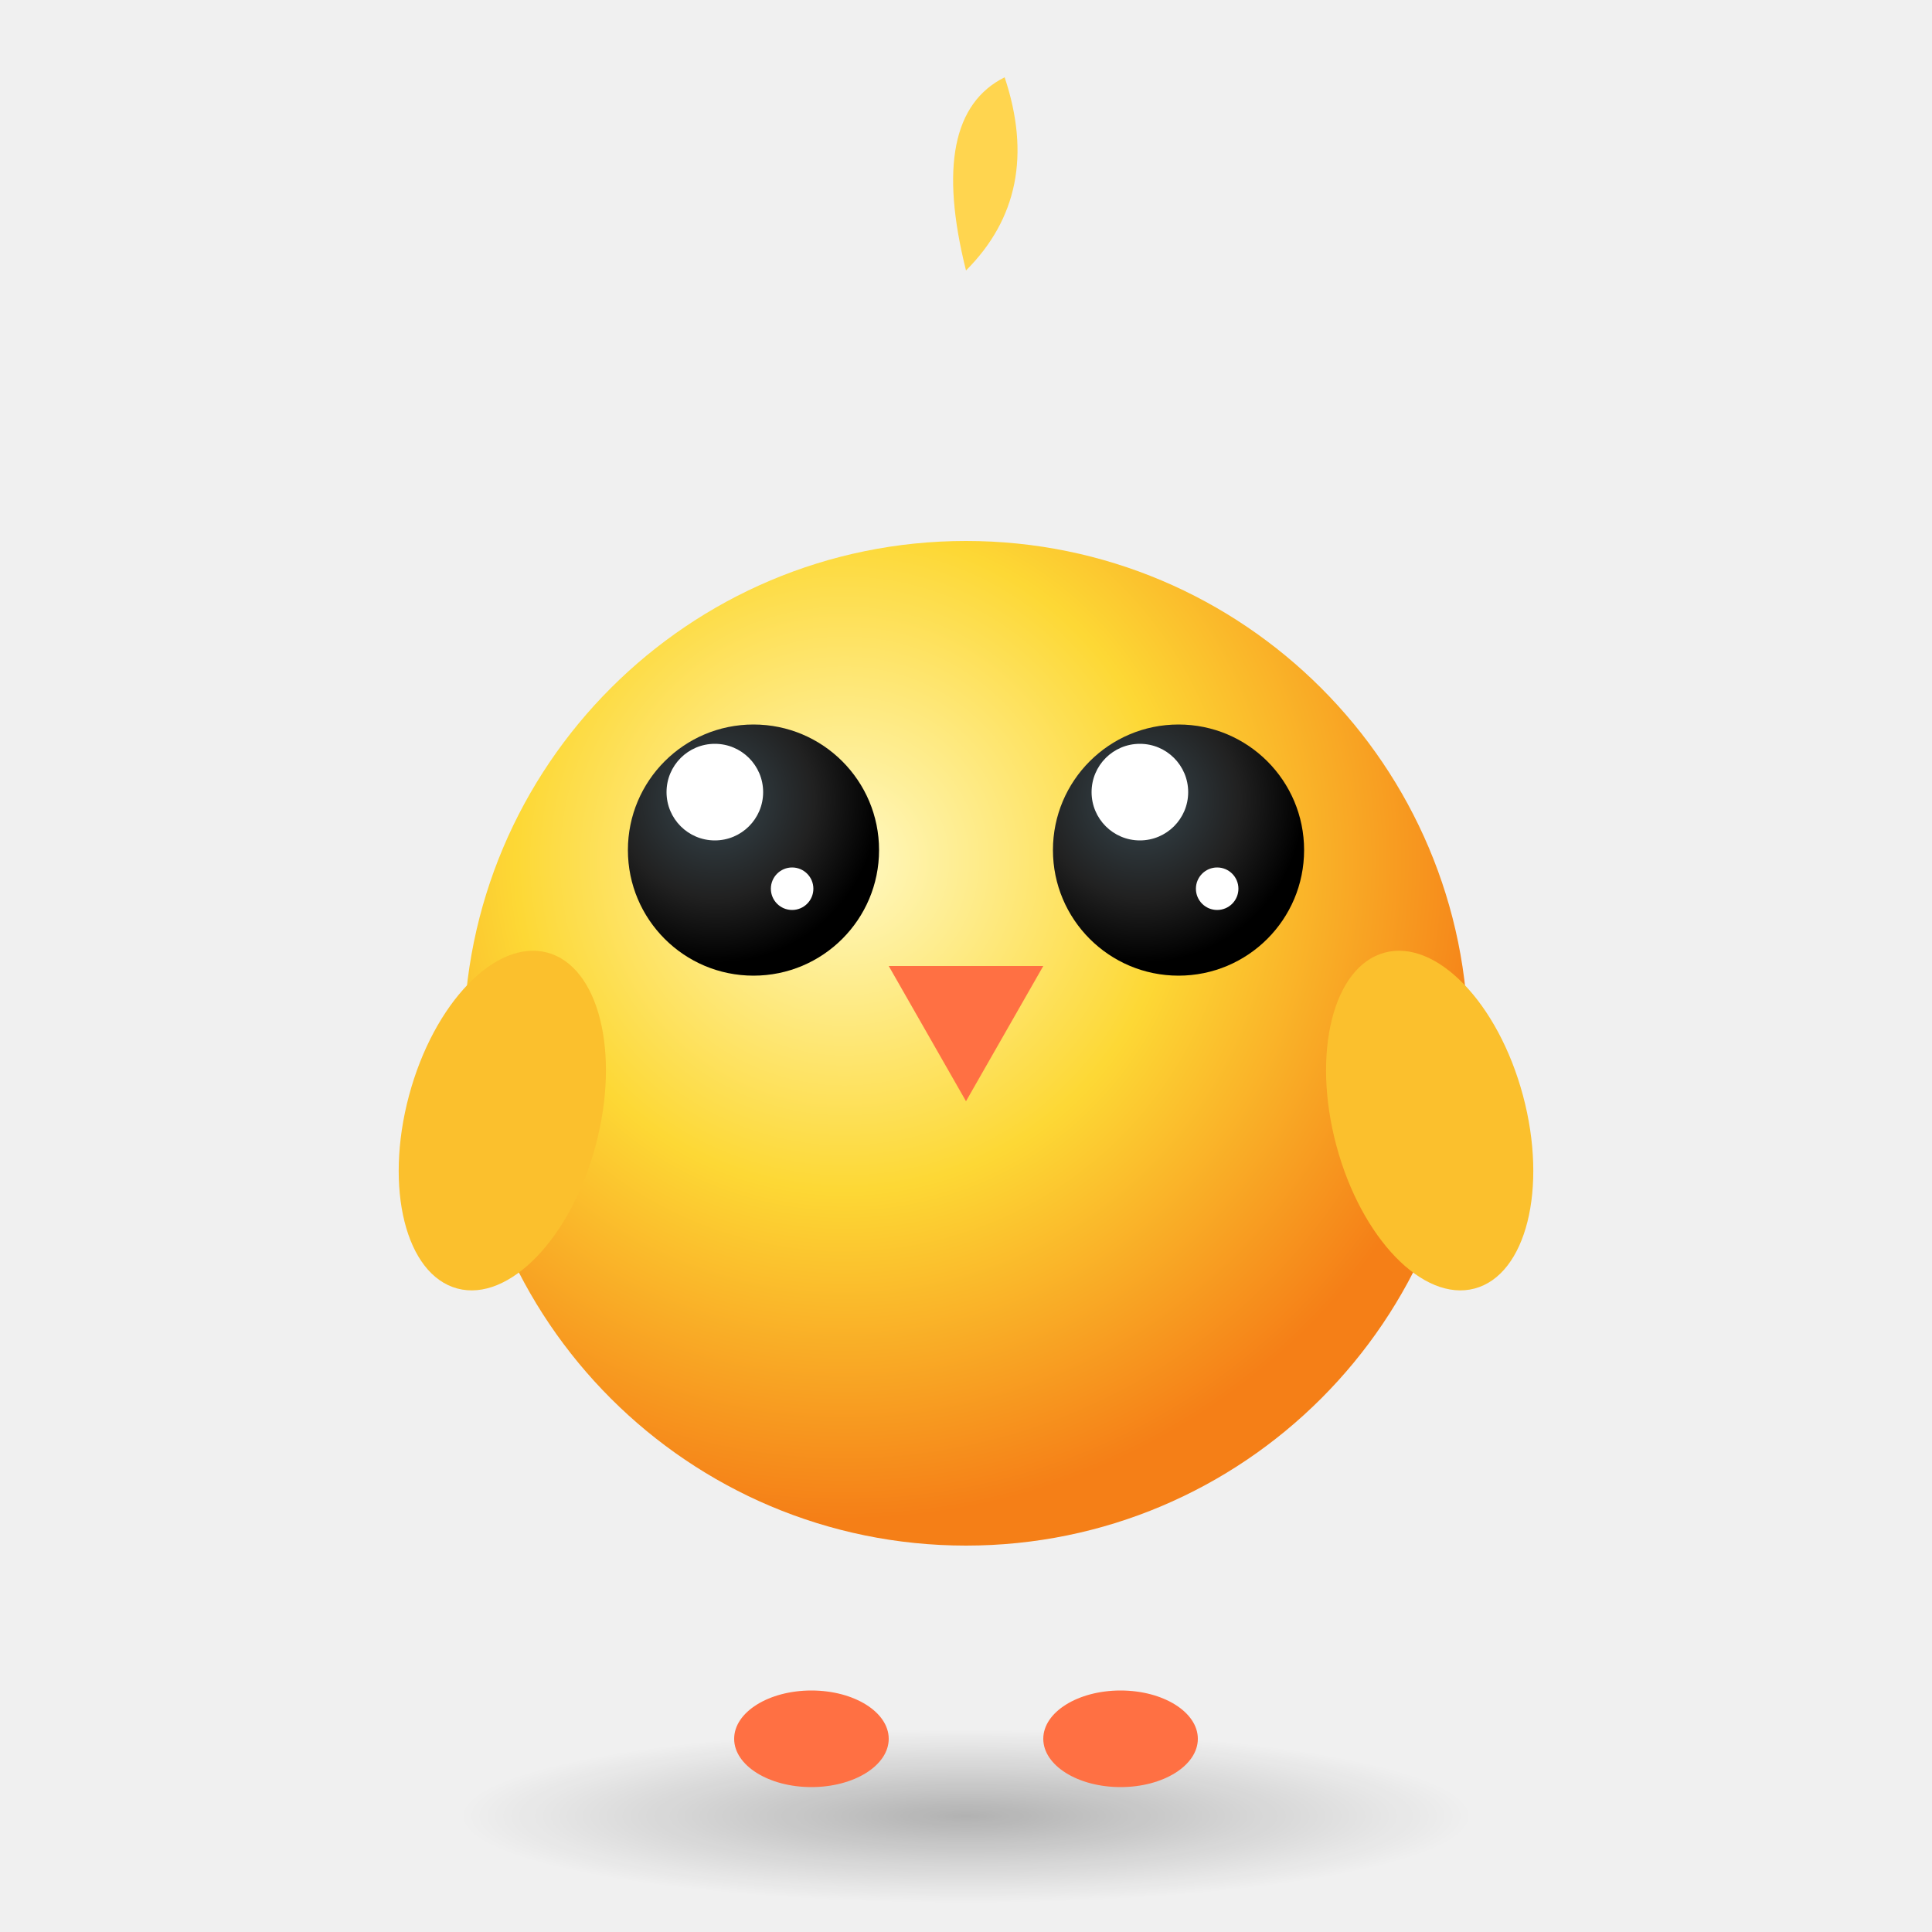
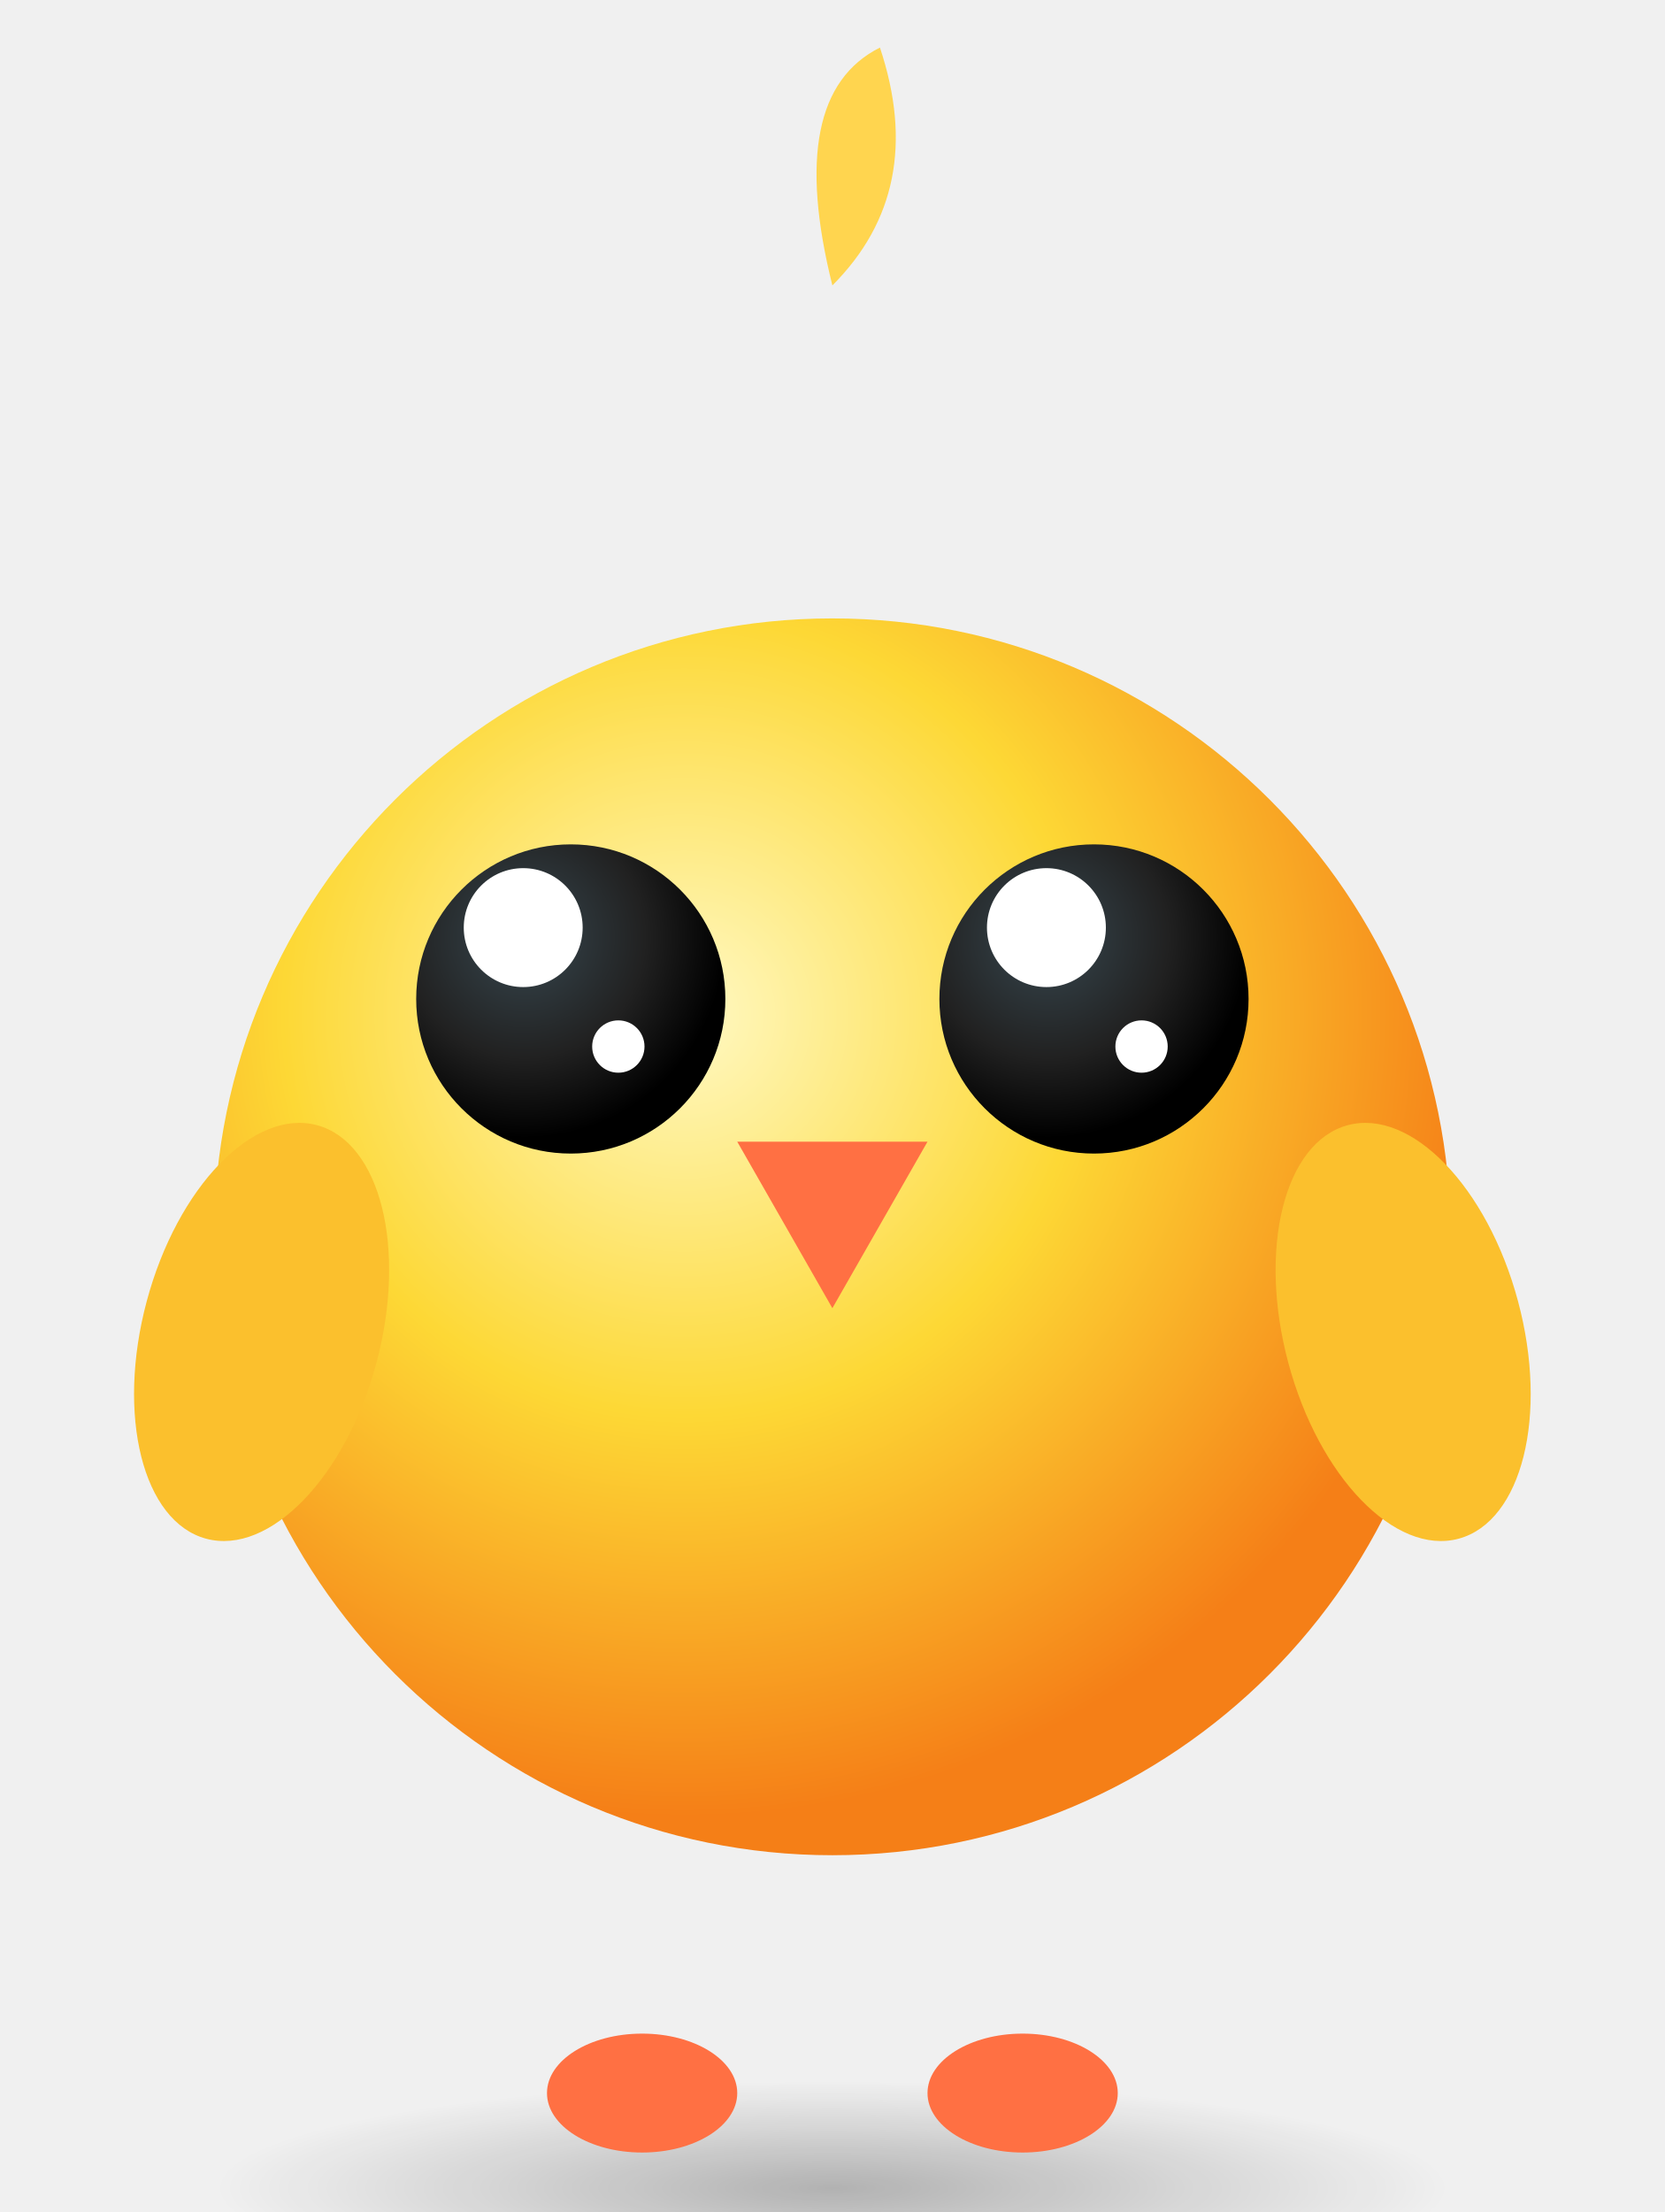
- <svg xmlns="http://www.w3.org/2000/svg" viewBox="0 0 100 100" width="100%" height="100%">
+ <svg xmlns="http://www.w3.org/2000/svg" viewBox="15 2 70 93" width="100%" height="100%">
  <defs>
    <filter id="clay-blur" x="-20%" y="-20%" width="140%" height="140%">
      <feGaussianBlur stdDeviation="1.2" />
    </filter>
    <radialGradient id="clay-shadow" cx="50%" cy="50%" r="50%">
      <stop offset="0%" stop-color="#000" stop-opacity="0.26" />
      <stop offset="60%" stop-color="#000" stop-opacity="0.10" />
      <stop offset="100%" stop-color="#000" stop-opacity="0" />
    </radialGradient>
    <radialGradient id="gloss-eye" cx="35%" cy="30%" r="65%">
      <stop offset="0%" stop-color="#37474f" />
      <stop offset="60%" stop-color="#212121" />
      <stop offset="100%" stop-color="#000000" />
    </radialGradient>
    <radialGradient id="chick-body" cx="38%" cy="32%" r="65%">
      <stop offset="0%" stop-color="#fff9c4" />
      <stop offset="50%" stop-color="#fdd835" />
      <stop offset="100%" stop-color="#f57f17" />
    </radialGradient>
  </defs>
  <ellipse cx="50" cy="94" rx="26" ry="4.5" fill="url(#clay-shadow)" />
  <ellipse cx="42" cy="90" rx="4" ry="2.5" fill="#ff7043" />
  <ellipse cx="58" cy="90" rx="4" ry="2.5" fill="#ff7043" />
  <path d="M50,14 Q48,6 52,4 Q54,10 50,14" fill="#ffd54f" />
  <circle cx="50" cy="54" r="26" fill="url(#chick-body)" />
  <ellipse cx="26" cy="58" rx="5" ry="9" fill="#fbc02d" transform="rotate(15 26 58)" />
  <ellipse cx="74" cy="58" rx="5" ry="9" fill="#fbc02d" transform="rotate(-15 74 58)" />
  <circle cx="39" cy="44" r="6.5" fill="url(#gloss-eye)" />
  <circle cx="61" cy="44" r="6.5" fill="url(#gloss-eye)" />
  <circle cx="37" cy="41" r="2.5" fill="#ffffff" />
  <circle cx="59" cy="41" r="2.5" fill="#ffffff" />
  <circle cx="41" cy="46" r="1.1" fill="#ffffff" />
  <circle cx="63" cy="46" r="1.1" fill="#ffffff" />
  <polygon points="46,50 54,50 50,57" fill="#ff7043" />
</svg>
